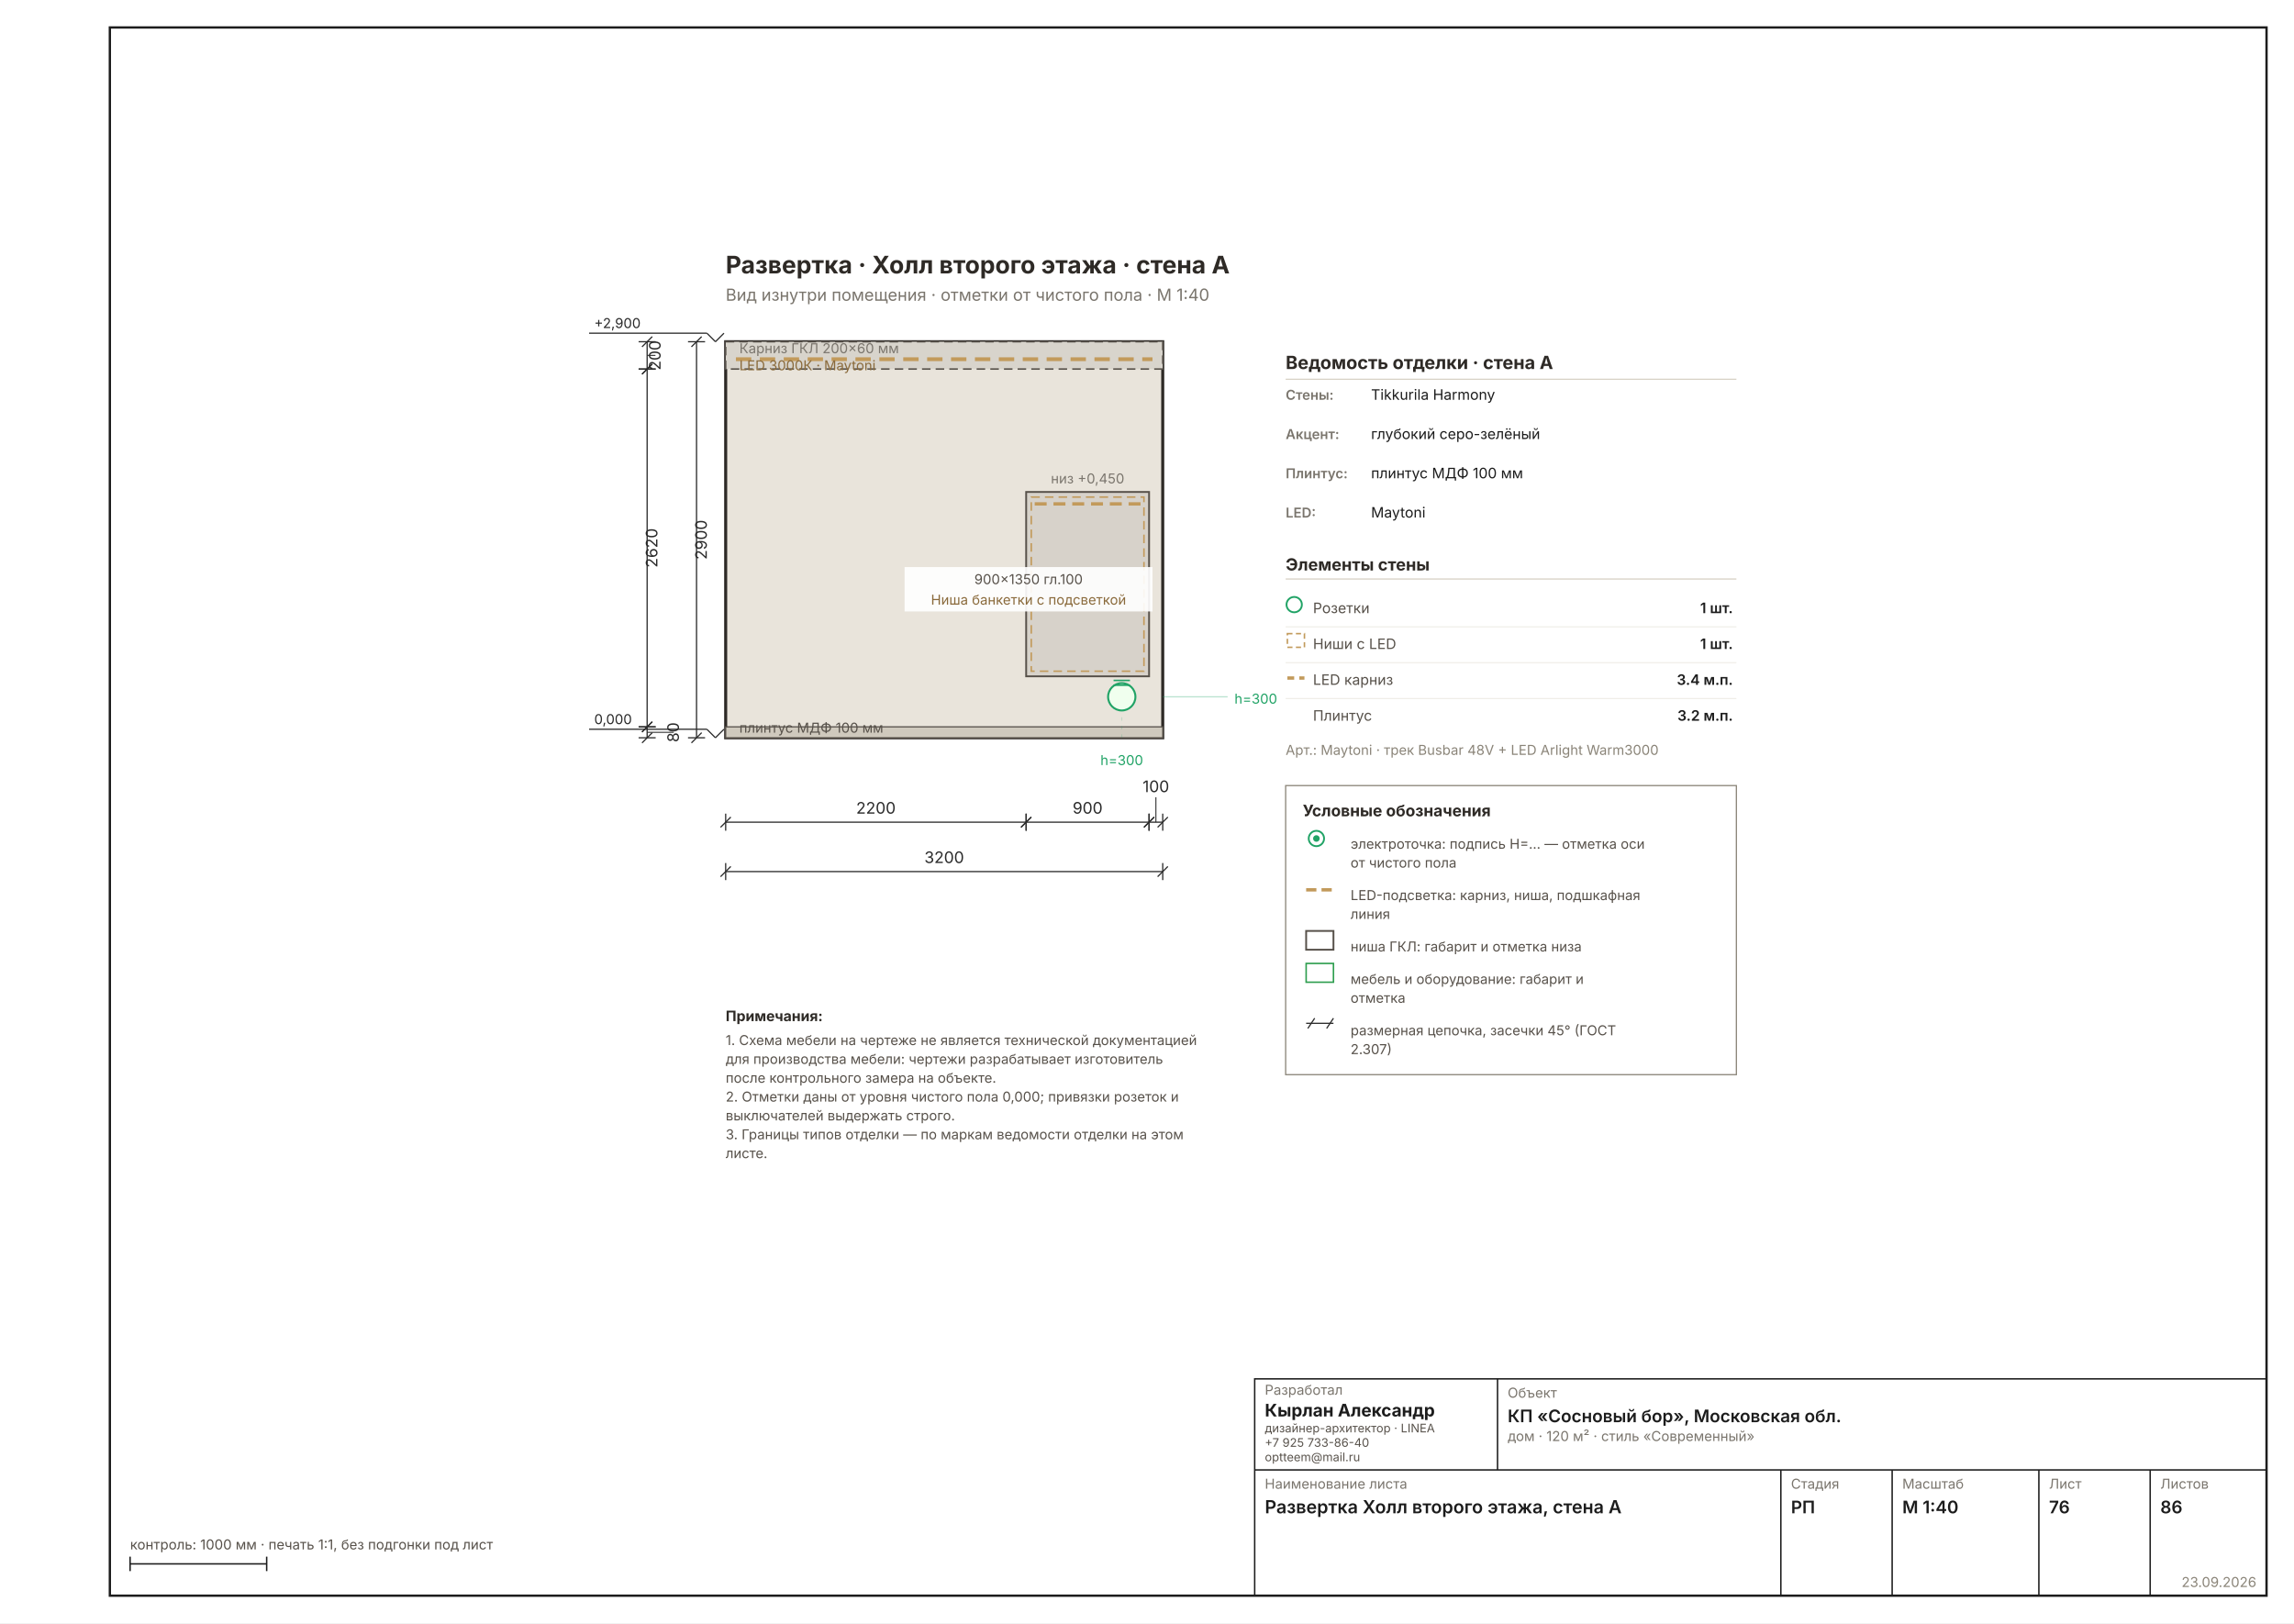
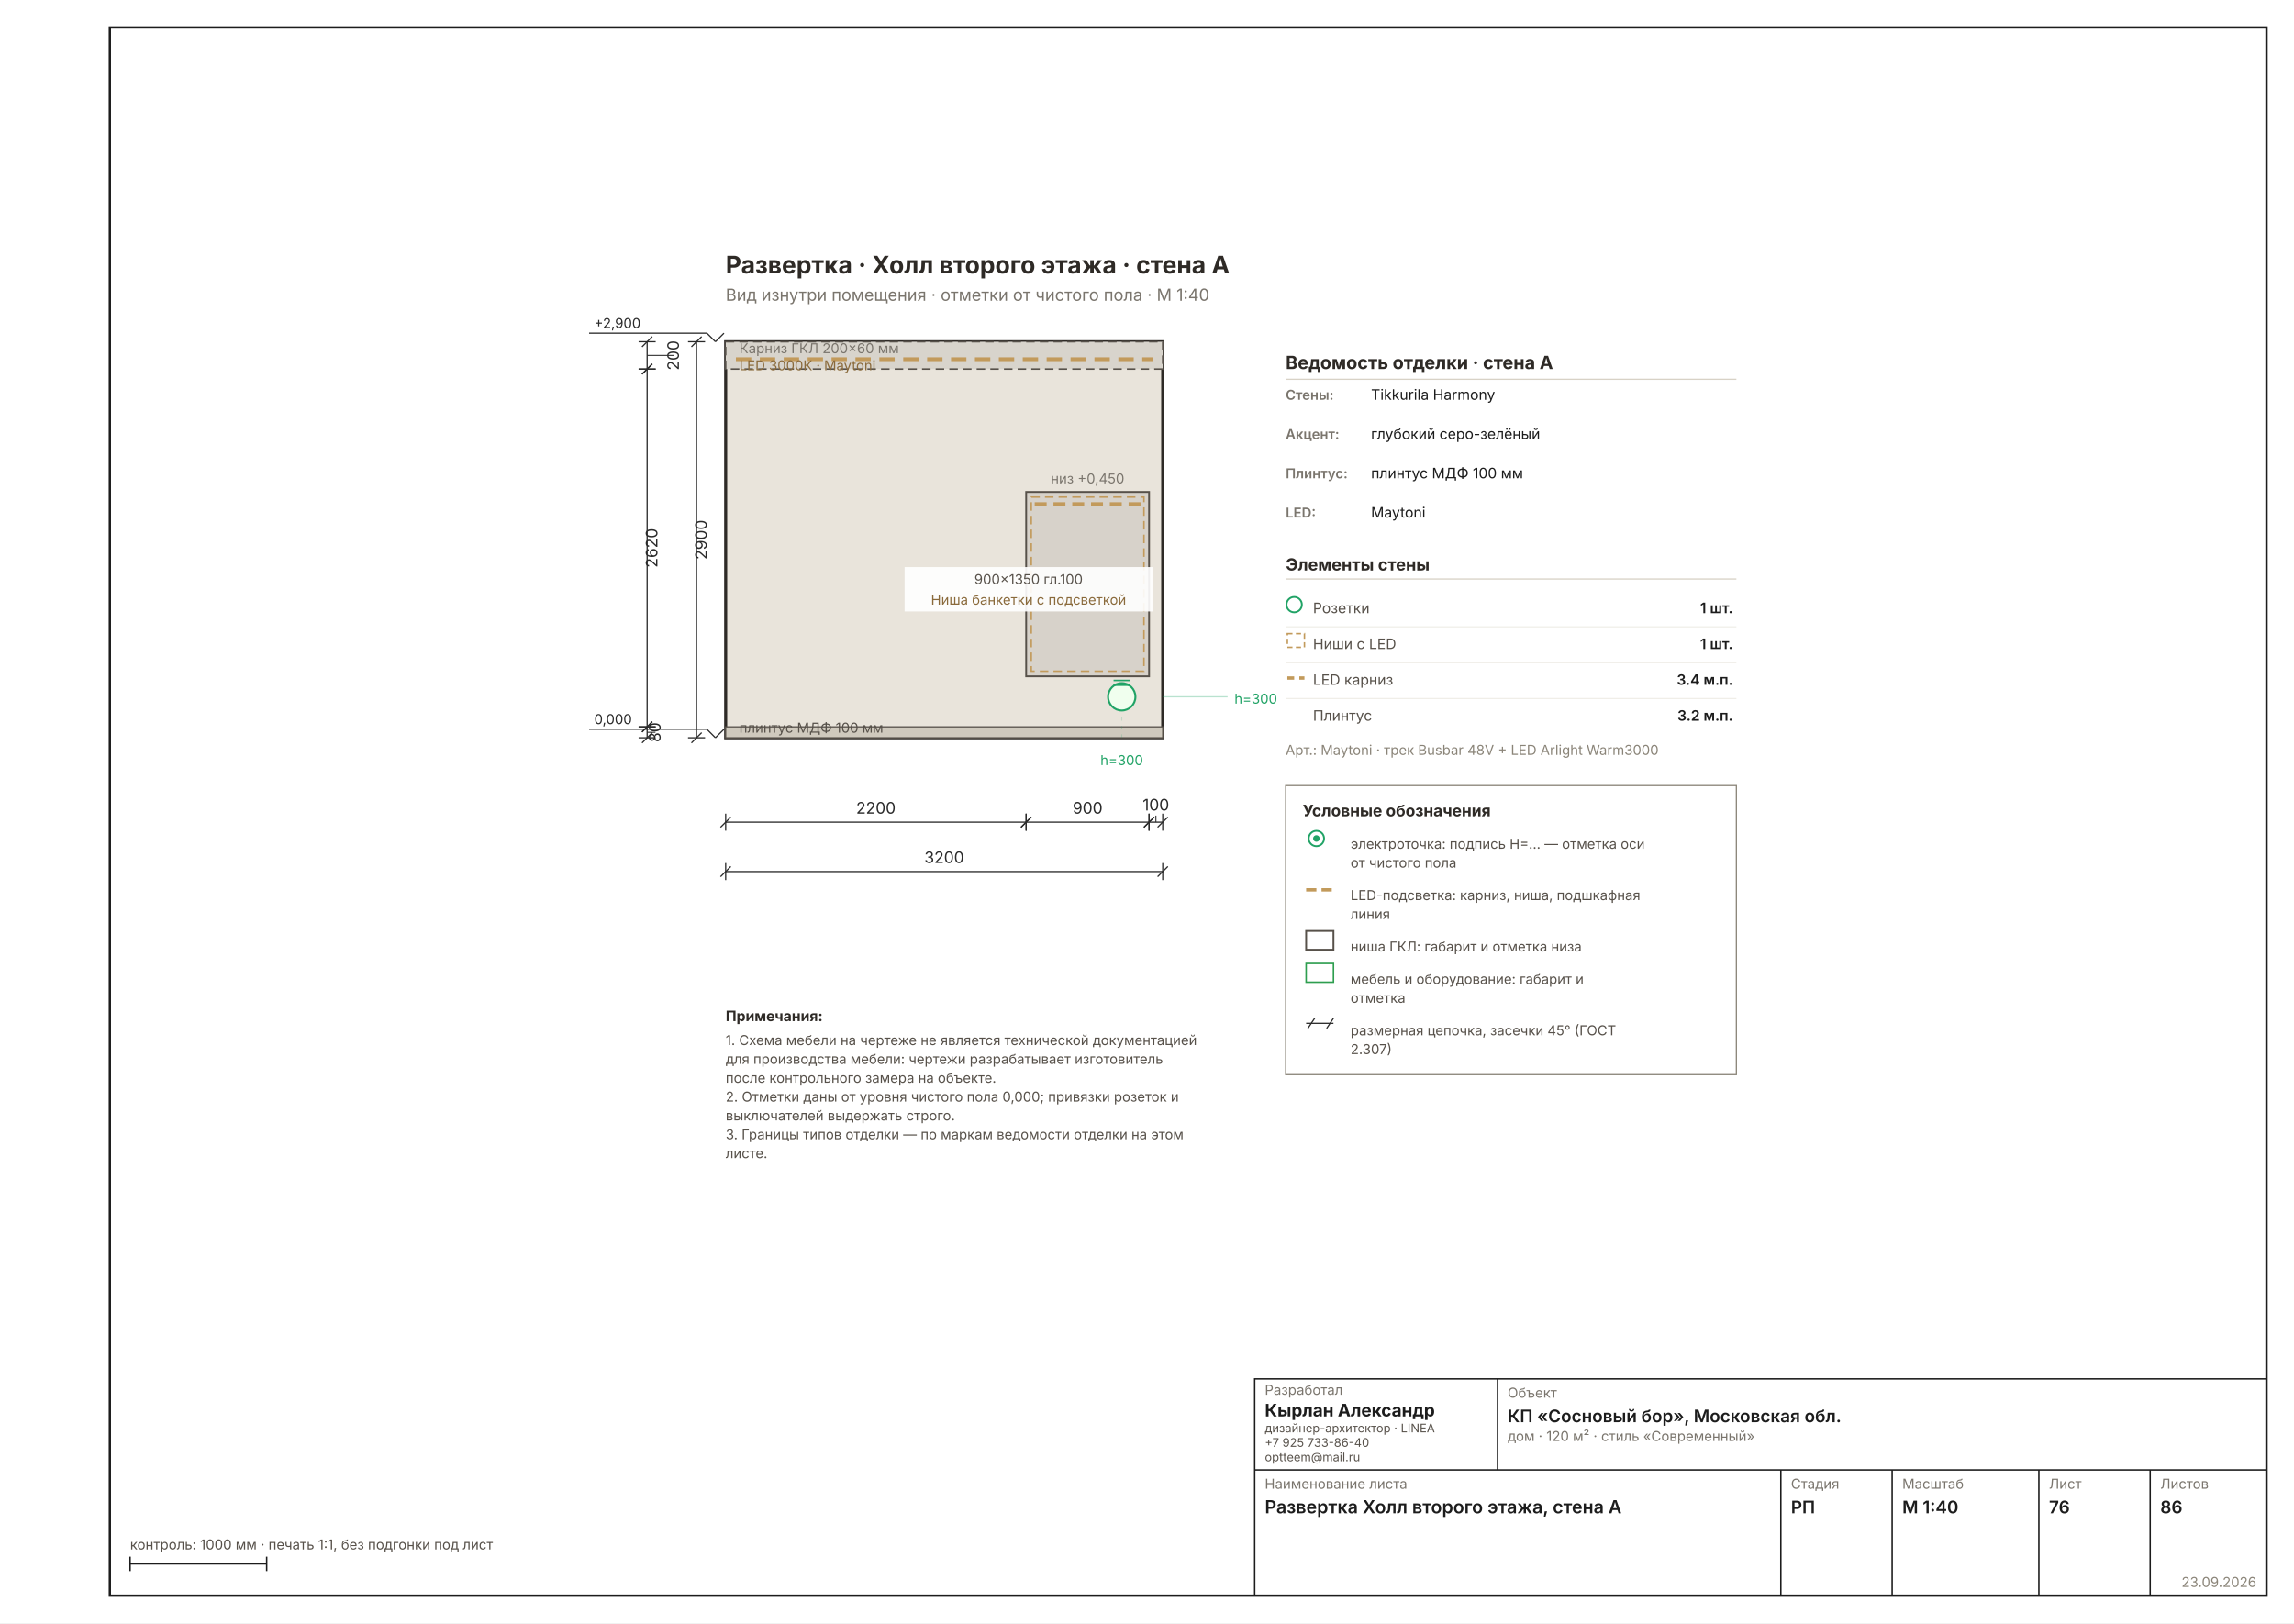
<svg xmlns="http://www.w3.org/2000/svg" width="1587" height="1123" viewBox="0 0 1587 1123" font-family="Inter, &quot;Helvetica Neue&quot;, Arial, sans-serif" data-sheet="elevation" data-scale="1:40">
  <rect width="1587" height="1123" fill="#FFFFFF" />
  <rect x="76" y="19" width="1492" height="1085" fill="none" stroke="#1C1C1C" stroke-width="1.6" />
  <g transform="translate(395.7253 130.1326) scale(1.1811)">
    <rect x="90" y="90" width="256" height="232" fill="#E9E4DB" stroke="#2E2A26" stroke-width="1.78" />
    <rect x="90" y="90" width="256" height="16" fill="#D8D4CC" stroke="#57514A" stroke-width="0.89" stroke-dasharray="5 3" />
    <line x1="96" y1="100.24" x2="340" y2="100.24" stroke="#C29A5B" stroke-width="2.22" stroke-dasharray="9 5" />
    <text x="98" y="96.72" font-size="8.00" fill="#7A756D">Карниз ГКЛ 200×60 мм</text>
    <text x="98" y="106.72" font-size="8.00" fill="#8A6A3B">LED 3000К · Maytoni</text>
    <rect x="90" y="315.6" width="256" height="6.4" fill="#CFC9BD" stroke="#57514A" stroke-width="0.71" />
    <text x="98" y="319" font-size="8.00" fill="#57514A">плинтус МДФ 100 мм</text>
    <rect x="266" y="178" width="72" height="108" fill="#00000014" stroke="#57514A" stroke-width="1.07" />
    <rect x="269" y="181" width="66" height="102" fill="none" stroke="#C29A5B" stroke-width="0.89" stroke-dasharray="5 3" />
    <line x1="271" y1="185" x2="333" y2="185" stroke="#C29A5B" stroke-width="1.96" stroke-dasharray="7 4" />
    <text x="302" y="173" font-size="8.00" fill="#7A756D" text-anchor="middle">низ +0,450</text>
    <g data-el="level" stroke="#2A2A2A" stroke-width="0.71" fill="none">
      <line x1="79" y1="317" x2="84" y2="322" />
      <line x1="84" y1="322" x2="89" y2="317" />
      <line x1="79" y1="317" x2="10" y2="317" />
    </g>
    <text x="13" y="314" font-size="8.00" fill="#2A2A2A" text-anchor="start">0,000</text>
    <g data-el="level" stroke="#2A2A2A" stroke-width="0.71" fill="none">
      <line x1="79" y1="85" x2="84" y2="90" />
      <line x1="84" y1="90" x2="89" y2="85" />
      <line x1="79" y1="85" x2="10" y2="85" />
    </g>
    <text x="13" y="82" font-size="8.00" fill="#2A2A2A" text-anchor="start">+2,900</text>
    <rect x="194.8" y="222" width="145.2" height="26" fill="#FFFFFFE8" />
    <text x="267.4" y="232" font-size="8.00" fill="#57514A" text-anchor="middle">900×1350 гл.100</text>
    <text x="267.4" y="244" font-size="8.00" fill="#8A6A3B" text-anchor="middle">Ниша банкетки с подсветкой</text>
    <circle cx="322" cy="298" r="8" fill="#F0FFEE" stroke="#21A366" stroke-width="1.16" />
    <line x1="317.2" y1="291.2" x2="326.8" y2="291.2" stroke="#21A366" stroke-width="0.89" />
    <line x1="317.2" y1="288.4" x2="326.8" y2="288.4" stroke="#21A366" stroke-width="0.89" />
    <line x1="322" y1="322" x2="322" y2="307" stroke="#21A36630" stroke-width="0.58" stroke-dasharray="2 3" />
    <text x="322" y="338" font-size="8.00" fill="#21A366" text-anchor="middle">h=300</text>
    <line x1="346" y1="298" x2="384" y2="298" stroke="#21A36650" stroke-width="0.71" />
    <text x="388" y="302" font-size="8.00" fill="#21A366">h=300</text>
    <g data-el="chain">
      <g data-el="dim" stroke="#2A2A2A" stroke-width="0.71" fill="none">
        <line x1="90" y1="371.44" x2="266" y2="371.44" />
        <line x1="90" y1="366.44" x2="90" y2="376.44" />
        <line x1="266" y1="366.44" x2="266" y2="376.44" />
        <line x1="87" y1="374.44" x2="93" y2="368.44" />
        <line x1="263" y1="374.44" x2="269" y2="368.44" />
      </g>
      <text x="178" y="366.44" font-size="9.33" fill="#2A2A2A" text-anchor="middle">2200</text>
      <g data-el="dim" stroke="#2A2A2A" stroke-width="0.71" fill="none">
        <line x1="266" y1="371.44" x2="338" y2="371.44" />
        <line x1="266" y1="366.44" x2="266" y2="376.44" />
        <line x1="338" y1="366.44" x2="338" y2="376.44" />
        <line x1="263" y1="374.44" x2="269" y2="368.44" />
        <line x1="335" y1="374.44" x2="341" y2="368.44" />
      </g>
      <text x="302" y="366.44" font-size="9.33" fill="#2A2A2A" text-anchor="middle">900</text>
      <g data-el="dim" stroke="#2A2A2A" stroke-width="0.71" fill="none">
        <line x1="338" y1="371.44" x2="346" y2="371.44" />
        <line x1="338" y1="366.44" x2="338" y2="376.44" />
        <line x1="346" y1="366.44" x2="346" y2="376.44" />
        <line x1="335" y1="374.44" x2="341" y2="368.44" />
        <line x1="343" y1="374.44" x2="349" y2="368.44" />
-         <line x1="342" y1="371.44" x2="342" y2="356.838" stroke-width="0.58" />
-       </g>
-       <text x="342" y="353.838" font-size="9.33" fill="#2A2A2A" text-anchor="middle">100</text>
+         <line x1="342" y1="371.44" x2="342" y2="367.573" stroke-width="0.58" />
+       </g>
+       <text x="342" y="364.573" font-size="9.33" fill="#2A2A2A" text-anchor="middle">100</text>
      <g data-el="dim" stroke="#2A2A2A" stroke-width="0.71" fill="none">
        <line x1="90" y1="400.377" x2="346" y2="400.377" />
        <line x1="90" y1="395.377" x2="90" y2="405.377" />
        <line x1="346" y1="395.377" x2="346" y2="405.377" />
        <line x1="87" y1="403.377" x2="93" y2="397.377" />
        <line x1="343" y1="403.377" x2="349" y2="397.377" />
      </g>
      <text x="218" y="395.377" font-size="9.33" fill="#2A2A2A" text-anchor="middle">3200</text>
    </g>
    <g data-el="chain">
      <g data-el="dim" stroke="#2A2A2A" stroke-width="0.71" fill="none">
        <line x1="44" y1="90" x2="44" y2="106" />
        <line x1="39" y1="90" x2="49" y2="90" />
        <line x1="39" y1="106" x2="49" y2="106" />
        <line x1="41" y1="93" x2="47" y2="87" />
        <line x1="41" y1="109" x2="47" y2="103" />
-         <line x1="44" y1="98" x2="48.867" y2="98" stroke-width="0.58" />
-       </g>
-       <text x="51.867" y="98" font-size="9.33" fill="#2A2A2A" transform="rotate(-90 51.8669 98)" text-anchor="middle">200</text>
+         <line x1="44" y1="98" x2="59.602" y2="98" stroke-width="0.58" />
+       </g>
+       <text x="62.602" y="98" font-size="9.33" fill="#2A2A2A" transform="rotate(-90 62.6016 98)" text-anchor="middle">200</text>
      <g data-el="dim" stroke="#2A2A2A" stroke-width="0.71" fill="none">
        <line x1="44" y1="106" x2="44" y2="315.6" />
        <line x1="39" y1="106" x2="49" y2="106" />
        <line x1="39" y1="315.6" x2="49" y2="315.6" />
        <line x1="41" y1="109" x2="47" y2="103" />
        <line x1="41" y1="318.6" x2="47" y2="312.6" />
      </g>
      <text x="50" y="210.8" font-size="9.33" fill="#2A2A2A" transform="rotate(-90 50 210.8)" text-anchor="middle">2620</text>
      <g data-el="dim" stroke="#2A2A2A" stroke-width="0.71" fill="none">
        <line x1="44" y1="315.6" x2="44" y2="322" />
        <line x1="39" y1="315.6" x2="49" y2="315.6" />
        <line x1="39" y1="322" x2="49" y2="322" />
        <line x1="41" y1="318.6" x2="47" y2="312.6" />
        <line x1="41" y1="325" x2="47" y2="319" />
-         <line x1="44" y1="318.8" x2="59.602" y2="318.8" stroke-width="0.58" />
-       </g>
-       <text x="62.602" y="318.8" font-size="9.33" fill="#2A2A2A" transform="rotate(-90 62.6016 318.8)" text-anchor="middle">80</text>
+         <line x1="44" y1="318.8" x2="48.867" y2="318.8" stroke-width="0.58" />
+       </g>
+       <text x="51.867" y="318.8" font-size="9.33" fill="#2A2A2A" transform="rotate(-90 51.8669 318.8)" text-anchor="middle">80</text>
      <g data-el="dim" stroke="#2A2A2A" stroke-width="0.71" fill="none">
        <line x1="72.937" y1="90" x2="72.937" y2="322" />
        <line x1="67.937" y1="90" x2="77.937" y2="90" />
        <line x1="67.937" y1="322" x2="77.937" y2="322" />
        <line x1="69.937" y1="93" x2="75.937" y2="87" />
        <line x1="69.937" y1="325" x2="75.937" y2="319" />
      </g>
      <text x="78.937" y="206" font-size="9.33" fill="#2A2A2A" transform="rotate(-90 78.93701 206)" text-anchor="middle">2900</text>
    </g>
    <text x="418" y="106" font-size="10.67" font-weight="700" fill="#2E2A26">Ведомость отделки · стена A</text>
    <line x1="418" y1="112" x2="682" y2="112" stroke="#D8D2C6" stroke-width="0.71" />
    <text x="418" y="124" font-size="8.00" font-weight="600" fill="#7A756D">Стены:</text>
    <text x="468" y="124" font-size="8.45" fill="#1C1C1C">Tikkurila Harmony</text>
    <text x="418" y="147" font-size="8.00" font-weight="600" fill="#7A756D">Акцент:</text>
    <text x="468" y="147" font-size="8.45" fill="#1C1C1C">глубокий серо-зелёный</text>
    <text x="418" y="170" font-size="8.00" font-weight="600" fill="#7A756D">Плинтус:</text>
    <text x="468" y="170" font-size="8.45" fill="#1C1C1C">плинтус МДФ 100 мм</text>
    <text x="418" y="193" font-size="8.00" font-weight="600" fill="#7A756D">LED:</text>
    <text x="468" y="193" font-size="8.45" fill="#1C1C1C">Maytoni</text>
    <text x="418" y="224" font-size="9.78" font-weight="700" fill="#2E2A26">Элементы стены</text>
    <line x1="418" y1="229" x2="682" y2="229" stroke="#D8D2C6" stroke-width="0.71" />
    <circle cx="423" cy="244" r="4.5" fill="none" stroke="#21A366" stroke-width="1.07" />
    <text x="434" y="249" font-size="8.45" fill="#57514A">Розетки</text>
    <text x="680" y="249" font-size="8.45" font-weight="600" fill="#1C1C1C" text-anchor="end">1 шт.</text>
    <line x1="418" y1="257" x2="682" y2="257" stroke="#EDEBE4" stroke-width="0.58" />
    <rect x="419" y="261" width="10" height="8" fill="none" stroke="#C29A5B" stroke-width="0.89" stroke-dasharray="3 2" />
    <text x="434" y="270" font-size="8.45" fill="#57514A">Ниши с LED</text>
    <text x="680" y="270" font-size="8.45" font-weight="600" fill="#1C1C1C" text-anchor="end">1 шт.</text>
    <line x1="418" y1="278" x2="682" y2="278" stroke="#EDEBE4" stroke-width="0.58" />
    <line x1="419" y1="287" x2="429" y2="287" stroke="#C29A5B" stroke-width="1.96" stroke-dasharray="4 3" />
    <text x="434" y="291" font-size="8.45" fill="#57514A">LED карниз</text>
    <text x="680" y="291" font-size="8.45" font-weight="600" fill="#1C1C1C" text-anchor="end">3.4 м.п.</text>
    <line x1="418" y1="299" x2="682" y2="299" stroke="#EDEBE4" stroke-width="0.58" />
    <text x="434" y="312" font-size="8.45" fill="#57514A">Плинтус</text>
    <text x="680" y="312" font-size="8.45" font-weight="600" fill="#1C1C1C" text-anchor="end">3.2 м.п.</text>
    <text x="418" y="332" font-size="8.00" fill="#8A8478">Арт.: Maytoni · трек Busbar 48V + LED Arlight Warm3000</text>
    <g data-el="legend">
      <rect x="418" y="350" width="264" height="169.335" fill="none" stroke="#8A8478" stroke-width="0.71" />
      <text x="428" y="368" font-size="9.33" font-weight="700" fill="#2E2A26">Условные обозначения</text>
      <g stroke="#21A366" stroke-width="1.07" fill="none">
        <circle cx="436" cy="381" r="4.5" />
        <circle cx="436" cy="381" r="1.4" fill="#21A366" />
      </g>
      <text x="456" y="387" font-size="8.00" fill="#57514A">электроточка: подпись Н=… — отметка оси</text>
      <text x="456" y="398.037" font-size="8.00" fill="#57514A">от чистого пола</text>
      <line x1="430" y1="411.074" x2="446" y2="411.074" stroke="#C29A5B" stroke-width="1.96" stroke-dasharray="6 3" />
      <text x="456" y="417.074" font-size="8.00" fill="#57514A">LED-подсветка: карниз, ниша, подшкафная</text>
      <text x="456" y="428.112" font-size="8.00" fill="#57514A">линия</text>
      <rect x="430" y="435.149" width="16" height="11" fill="none" stroke="#57514A" stroke-width="1.07" />
      <text x="456" y="447.149" font-size="8.00" fill="#57514A">ниша ГКЛ: габарит и отметка низа</text>
      <rect x="430" y="454.186" width="16" height="11" fill="none" stroke="#2E9E4F" stroke-width="0.89" />
      <text x="456" y="466.186" font-size="8.00" fill="#57514A">мебель и оборудование: габарит и</text>
      <text x="456" y="477.223" font-size="8.00" fill="#57514A">отметка</text>
      <g stroke="#2A2A2A" stroke-width="0.71" fill="none">
        <line x1="430" y1="489.261" x2="446" y2="489.261" />
        <line x1="431" y1="492.261" x2="435" y2="486.261" />
        <line x1="442" y1="492.261" x2="446" y2="486.261" />
      </g>
      <text x="456" y="496.261" font-size="8.00" fill="#57514A">размерная цепочка, засечки 45° (ГОСТ</text>
      <text x="456" y="507.298" font-size="8.00" fill="#57514A">2.307)</text>
    </g>
    <text x="90" y="50" font-size="14.22" font-weight="700" fill="#2E2A26">Развертка · Холл второго этажа · стена A</text>
    <text x="90" y="66" font-size="9.78" fill="#7A756D">Вид изнутри помещения · отметки от чистого пола · М 1:40</text>
    <g data-el="notes" />
    <text x="90" y="488" font-size="8.45" font-weight="700" fill="#2E2A26">Примечания:</text>
    <text x="90" y="502" font-size="8.00" fill="#57514A">1. Схема мебели на чертеже не является технической документацией</text>
    <text x="90" y="513.037" font-size="8.00" fill="#57514A">    для производства мебели: чертежи разрабатывает изготовитель</text>
    <text x="90" y="524.074" font-size="8.00" fill="#57514A">    после контрольного замера на объекте.</text>
    <text x="90" y="535.112" font-size="8.00" fill="#57514A">2. Отметки даны от уровня чистого пола 0,000; привязки розеток и</text>
    <text x="90" y="546.149" font-size="8.00" fill="#57514A">    выключателей выдержать строго.</text>
    <text x="90" y="557.186" font-size="8.00" fill="#57514A">3. Границы типов отделки — по маркам ведомости отделки на этом</text>
    <text x="90" y="568.223" font-size="8.00" fill="#57514A">    листе.</text>
  </g>
  <g data-el="stamp" stroke="#1C1C1C" stroke-width="1" fill="none">
    <rect x="868" y="954" width="700" height="150" />
    <line x1="868" y1="1017" x2="1568" y2="1017" />
    <line x1="1036" y1="954" x2="1036" y2="1017" />
    <line x1="1232" y1="1017" x2="1232" y2="1104" />
    <line x1="1309" y1="1017" x2="1309" y2="1104" />
    <line x1="1410.5" y1="1017" x2="1410.5" y2="1104" />
    <line x1="1487.5" y1="1017" x2="1487.5" y2="1104" />
  </g>
  <text x="875" y="965" font-size="9.5" fill="#7A756D">Разработал</text>
  <text x="875" y="980" font-size="12" font-weight="700" fill="#1C1C1C">Кырлан Александр</text>
  <text x="875" y="991" font-size="8.2" fill="#57514A">дизайнер-архитектор · LINEA</text>
  <text x="875" y="1001" font-size="8.2" fill="#57514A">+7 925 733-86-40</text>
  <text x="875" y="1011" font-size="8.2" fill="#57514A">optteem@mail.ru</text>
  <text x="1043" y="967" font-size="9.5" fill="#7A756D">Объект</text>
  <text x="1043" y="984" font-size="12" font-weight="600" fill="#1C1C1C">КП «Сосновый бор», Московская обл.</text>
  <text x="1043" y="997" font-size="9.5" fill="#7A756D">дом · 120 м² · стиль «Современный»</text>
  <text x="875" y="1030" font-size="9.5" fill="#7A756D">Наименование листа</text>
  <text x="875" y="1047" font-size="12.5" font-weight="600" fill="#1C1C1C">Развертка Холл второго этажа, стена A</text>
  <text x="1239" y="1030" font-size="9.5" fill="#7A756D">Стадия</text>
  <text x="1239" y="1047" font-size="12" font-weight="600" fill="#1C1C1C">РП</text>
  <text x="1316" y="1030" font-size="9.5" fill="#7A756D">Масштаб</text>
  <text x="1316" y="1047" font-size="12" font-weight="600" fill="#1C1C1C">М 1:40</text>
  <text x="1417.5" y="1030" font-size="9.5" fill="#7A756D">Лист</text>
  <text x="1417.5" y="1047" font-size="12" font-weight="600" fill="#1C1C1C">76</text>
  <text x="1494.5" y="1030" font-size="9.5" fill="#7A756D">Листов</text>
  <text x="1494.5" y="1047" font-size="12" font-weight="600" fill="#1C1C1C">86</text>
  <text x="1561" y="1098" font-size="9.5" fill="#8A8478" text-anchor="end">23.09.2026</text>
  <g stroke="#1C1C1C" stroke-width="1">
    <line x1="90" y1="1082" x2="184.488" y2="1082" />
    <line x1="90" y1="1077" x2="90" y2="1087" />
    <line x1="184.488" y1="1077" x2="184.488" y2="1087" />
  </g>
  <text x="90" y="1072" font-size="9.5" fill="#57514A">контроль: 1000 мм · печать 1:1, без подгонки под лист</text>
</svg>
